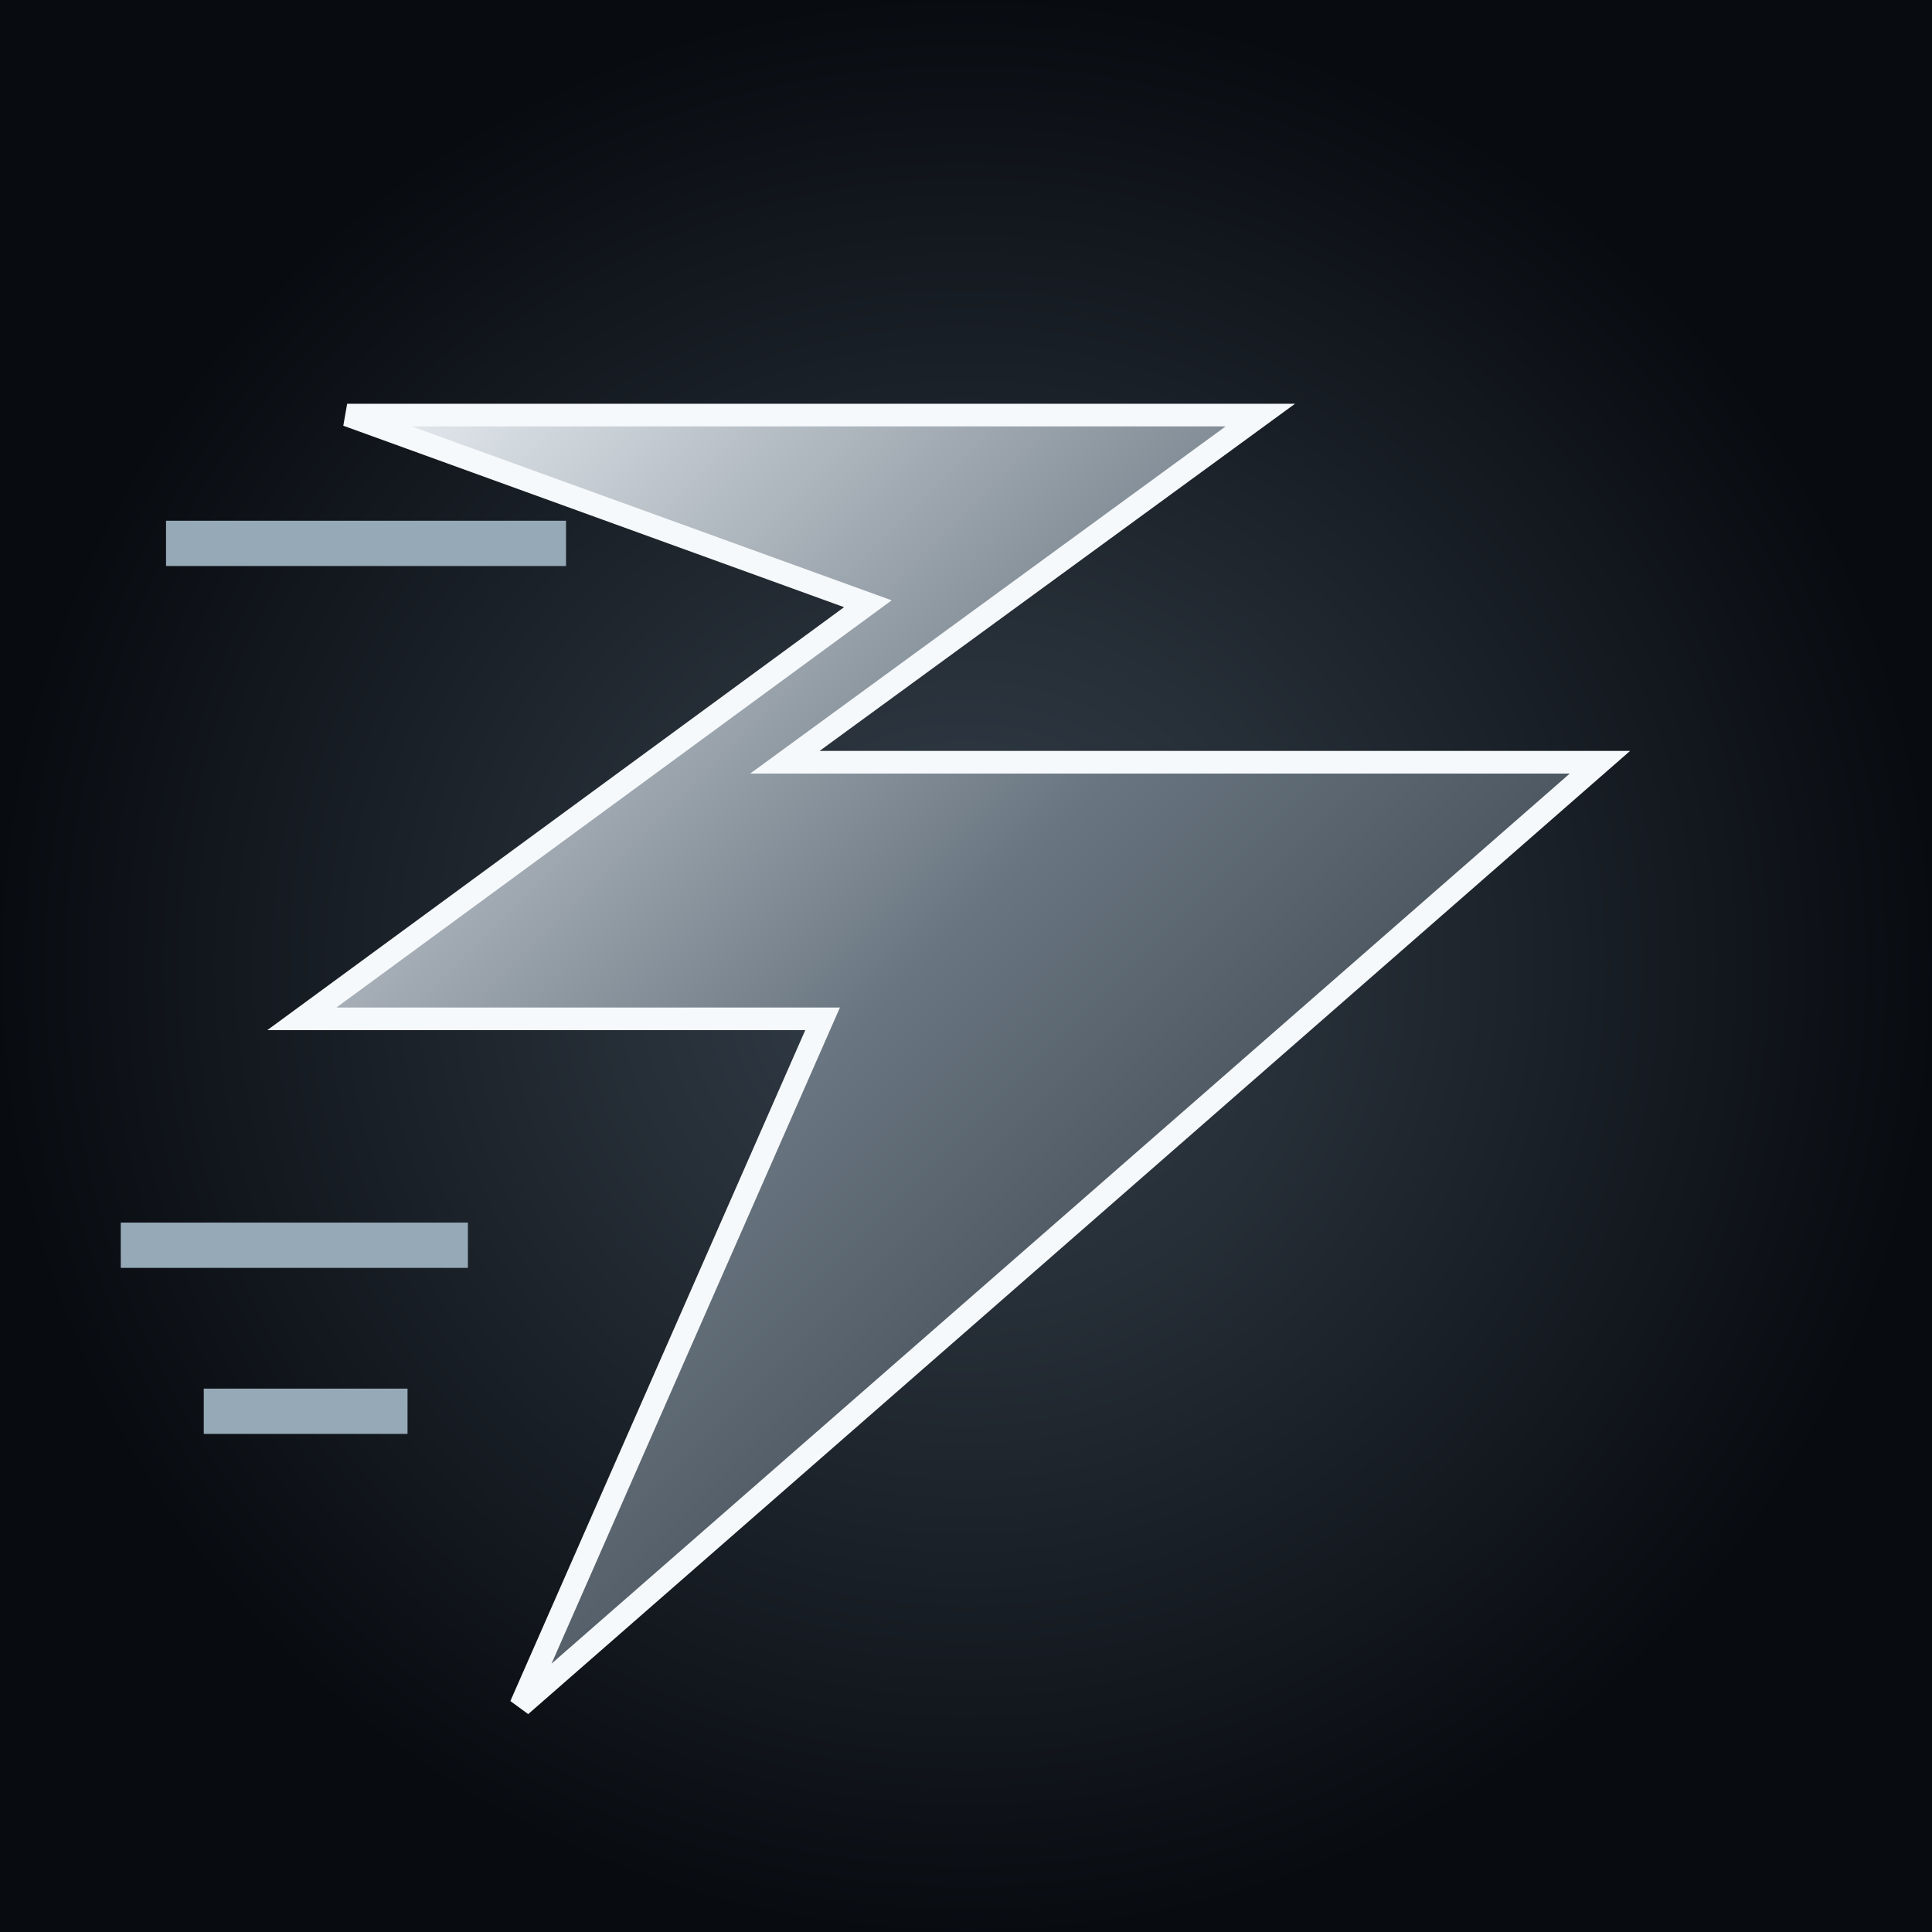
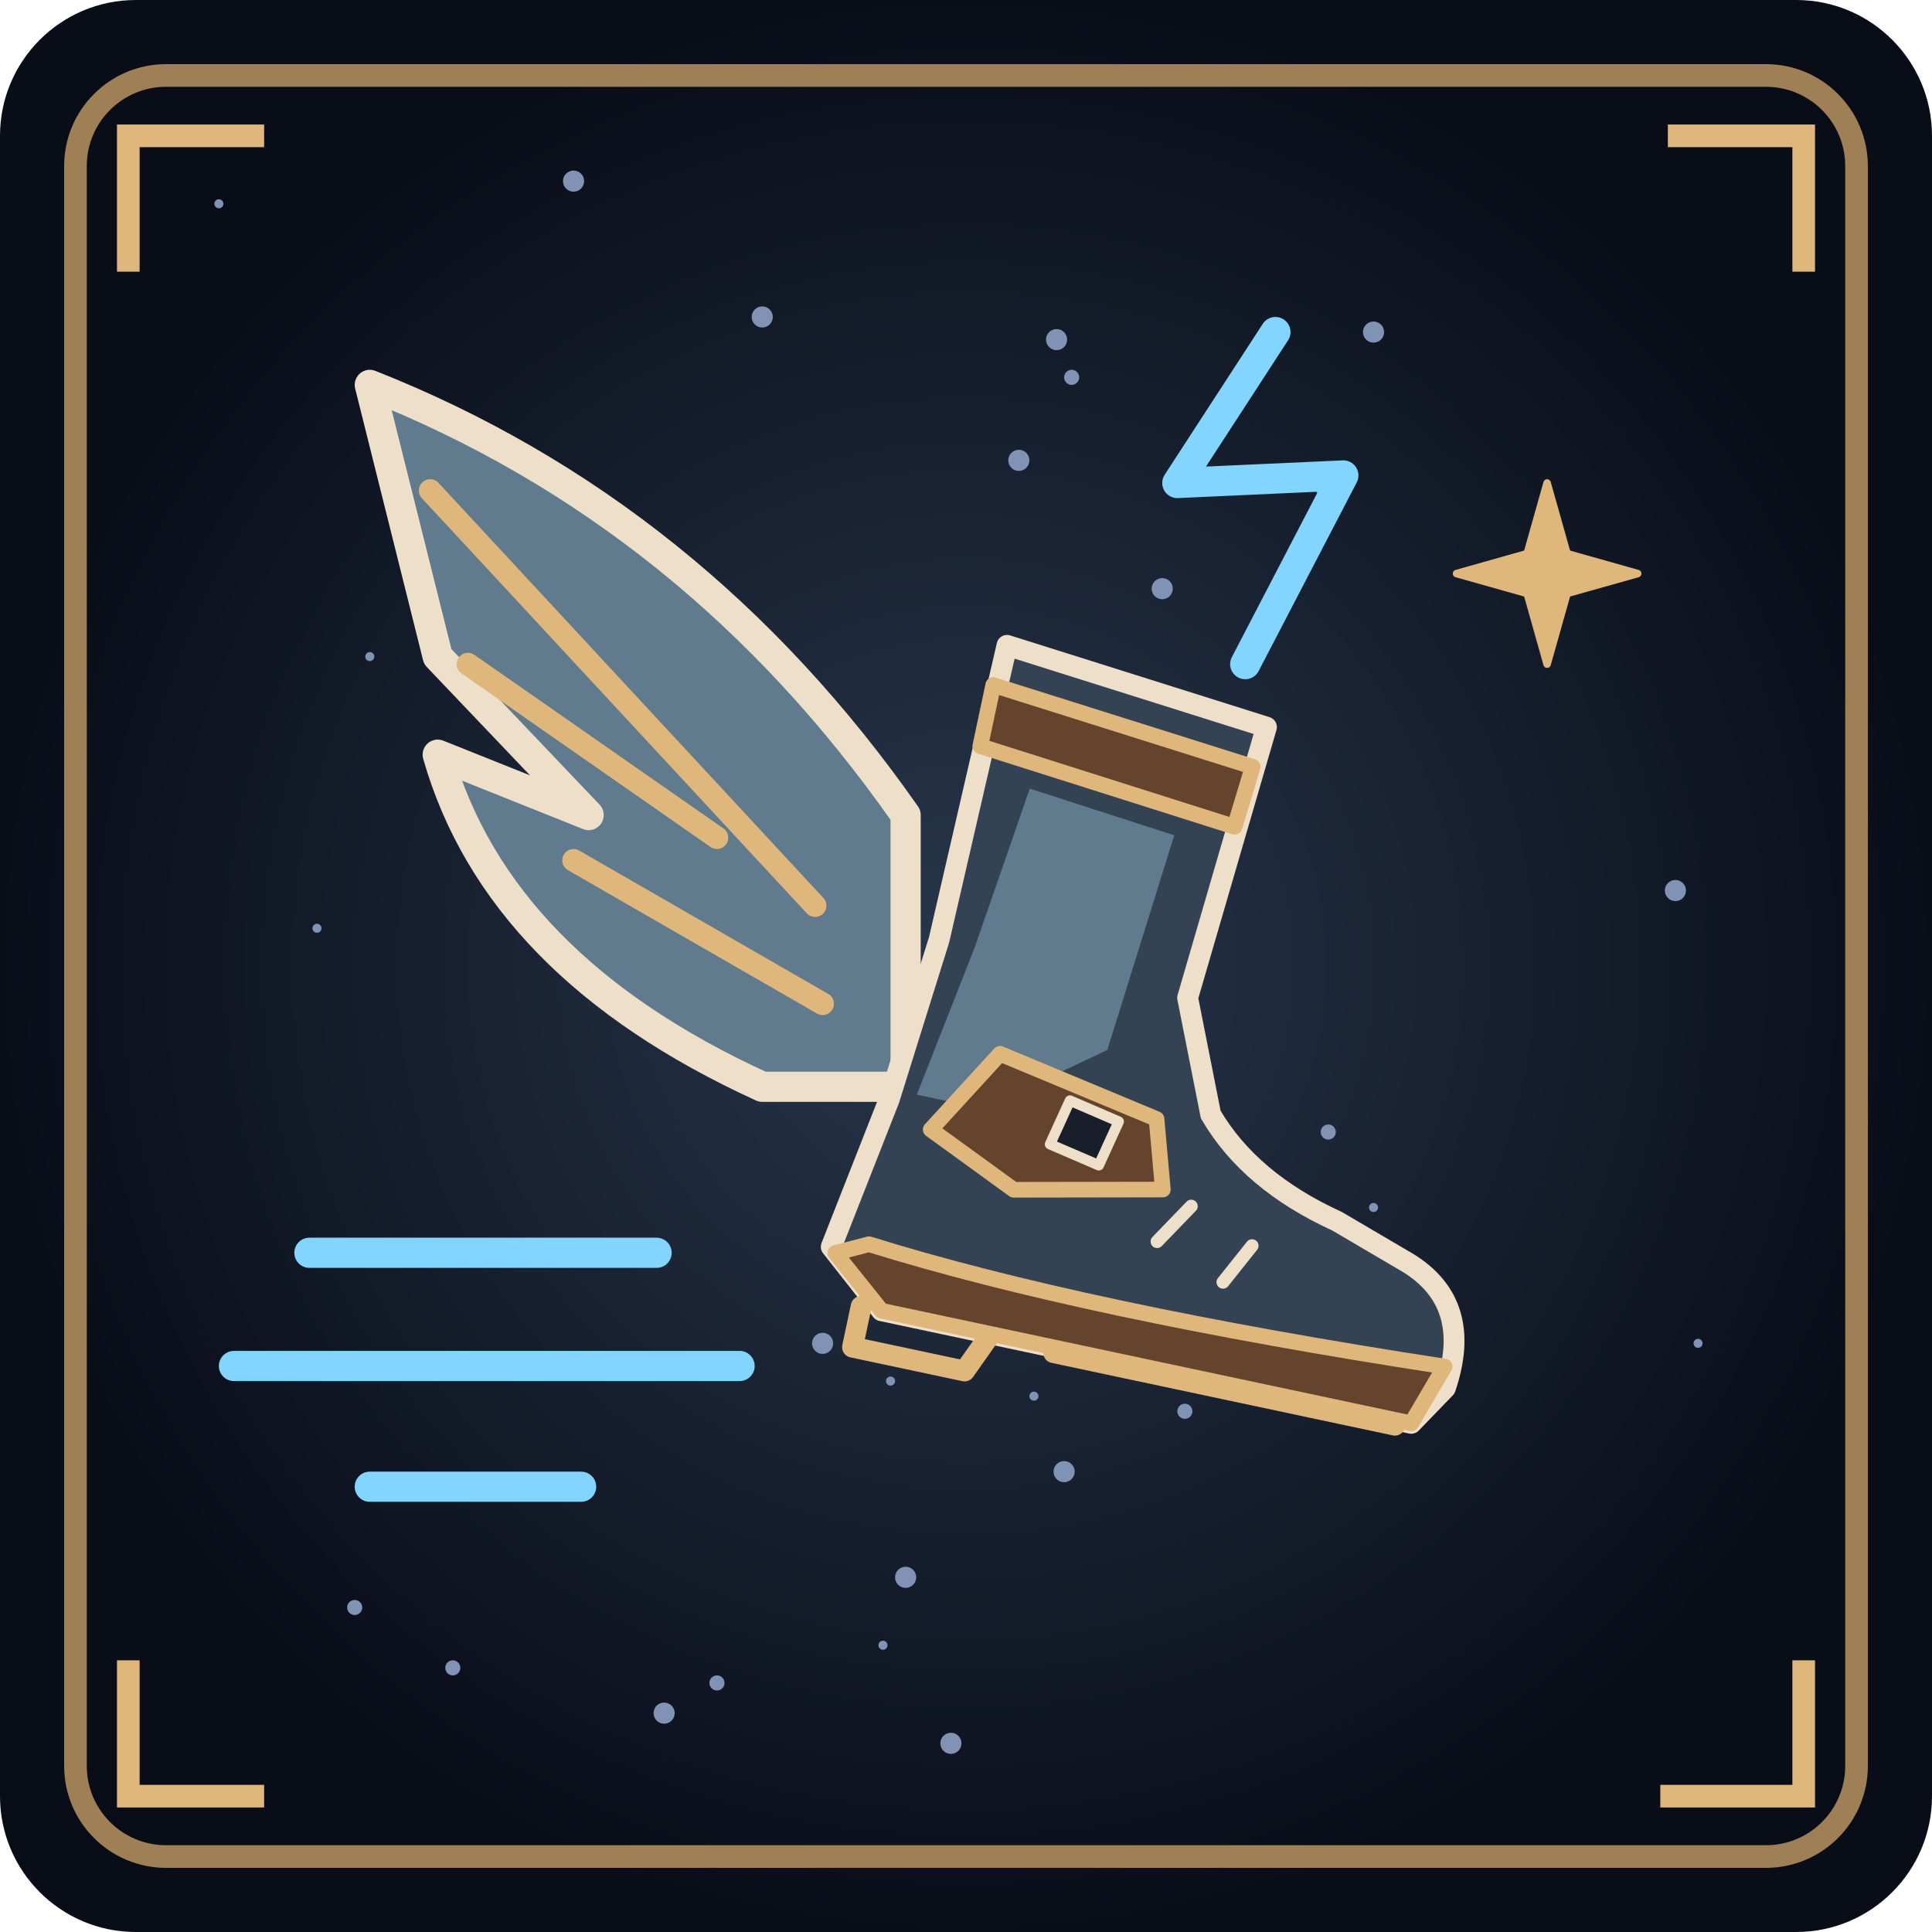
<svg xmlns="http://www.w3.org/2000/svg" width="256" height="256" viewBox="0 0 256 256">
  <defs>
-     <radialGradient id="bg">
-       <stop stop-color="#36414c" />
-       <stop offset="1" stop-color="#080b10" />
+     <radialGradient id="sky">
+       <stop stop-color="#28374c" />
+       <stop offset="1" stop-color="#090d18" />
    </radialGradient>
-     <linearGradient id="metal" x2="1" y2="1">
-       <stop stop-color="#eef3f7" />
-       <stop offset=".45" stop-color="#697580" />
-       <stop offset="1" stop-color="#161d24" />
-     </linearGradient>
  </defs>
-   <rect width="256" height="256" fill="url(#bg)" />
-   <path d="M46 55L167 55L104 101L212 101L69 226L109 135L40 135L115 80Z" fill="url(#metal)" stroke="#f6f9fb" stroke-width="3" />
-   <path d="M22 72L75 72M16 165L62 165M27 187L54 187" stroke="#96a9b7" stroke-width="6" />
+   <rect width="256" height="256" rx="18" fill="url(#sky)" />
+   <rect x="10" y="10" width="236" height="236" rx="12" fill="none" stroke="#9f8054" stroke-width="3" />
+   <circle cx="154" cy="78" r="1.4" fill="#8193b5" stroke="none" stroke-width="0" />
+   <circle cx="101" cy="42" r="1.4" fill="#8193b5" stroke="none" stroke-width="0" />
+   <circle cx="117" cy="218" r="0.6" fill="#8193b5" stroke="none" stroke-width="0" />
+   <circle cx="141" cy="195" r="1.4" fill="#8193b5" stroke="none" stroke-width="0" />
+   <circle cx="175" cy="65" r="0.6" fill="#8193b5" stroke="none" stroke-width="0" />
+   <circle cx="101" cy="139" r="1.4" fill="#8193b5" stroke="none" stroke-width="0" />
+   <circle cx="85" cy="166" r="1" fill="#8193b5" stroke="none" stroke-width="0" />
+   <circle cx="120" cy="209" r="1.4" fill="#8193b5" stroke="none" stroke-width="0" />
+   <circle cx="60" cy="221" r="1" fill="#8193b5" stroke="none" stroke-width="0" />
+   <circle cx="95" cy="223" r="1" fill="#8193b5" stroke="none" stroke-width="0" />
+   <circle cx="42" cy="123" r="0.6" fill="#8193b5" stroke="none" stroke-width="0" />
+   <circle cx="157" cy="187" r="1" fill="#8193b5" stroke="none" stroke-width="0" />
+   <circle cx="182" cy="44" r="1.4" fill="#8193b5" stroke="none" stroke-width="0" />
+   <circle cx="176" cy="150" r="1" fill="#8193b5" stroke="none" stroke-width="0" />
+   <circle cx="118" cy="183" r="0.6" fill="#8193b5" stroke="none" stroke-width="0" />
+   <circle cx="162" cy="104" r="1" fill="#8193b5" stroke="none" stroke-width="0" />
+   <circle cx="135" cy="61" r="1.4" fill="#8193b5" stroke="none" stroke-width="0" />
+   <circle cx="118" cy="121" r="0.6" fill="#8193b5" stroke="none" stroke-width="0" />
+   <circle cx="140" cy="45" r="1.4" fill="#8193b5" stroke="none" stroke-width="0" />
+   <circle cx="29" cy="27" r="0.6" fill="#8193b5" stroke="none" stroke-width="0" />
+   <circle cx="145" cy="130" r="1" fill="#8193b5" stroke="none" stroke-width="0" />
+   <circle cx="117" cy="148" r="1.4" fill="#8193b5" stroke="none" stroke-width="0" />
+   <circle cx="76" cy="24" r="1.4" fill="#8193b5" stroke="none" stroke-width="0" />
+   <circle cx="81" cy="182" r="1" fill="#8193b5" stroke="none" stroke-width="0" />
+   <circle cx="142" cy="50" r="1" fill="#8193b5" stroke="none" stroke-width="0" />
+   <circle cx="109" cy="178" r="1.4" fill="#8193b5" stroke="none" stroke-width="0" />
+   <circle cx="49" cy="87" r="0.6" fill="#8193b5" stroke="none" stroke-width="0" />
+   <circle cx="137" cy="185" r="0.6" fill="#8193b5" stroke="none" stroke-width="0" />
+   <circle cx="222" cy="118" r="1.4" fill="#8193b5" stroke="none" stroke-width="0" />
+   <circle cx="47" cy="213" r="1" fill="#8193b5" stroke="none" stroke-width="0" />
+   <circle cx="88" cy="227" r="1.4" fill="#8193b5" stroke="none" stroke-width="0" />
+   <circle cx="182" cy="160" r="0.6" fill="#8193b5" stroke="none" stroke-width="0" />
+   <circle cx="126" cy="231" r="1.4" fill="#8193b5" stroke="none" stroke-width="0" />
+   <circle cx="225" cy="178" r="0.6" fill="#8193b5" stroke="none" stroke-width="0" />
+   <circle cx="76" cy="67" r="1.4" fill="#8193b5" stroke="none" stroke-width="0" />
+   <path d="M120 108 Q92 68 49 51 L58 87 L78 108 L58 100 Q66 128 101 144 L120 144 Z" fill="#607a8e" stroke="#eee0c8" stroke-width="4" stroke-linecap="round" stroke-linejoin="round" />
+   <path d="M57 65 L108 120 M62 88 L95 111 M76 114 L109 133" fill="none" stroke="#dfb77b" stroke-width="3" stroke-linecap="round" stroke-linejoin="round" />
+   <g transform="translate(150 137) rotate(12) scale(0.69) translate(-128 -128)" opacity="1">
+     <path d="M89 60 L141 65 L137 119 L146 140 Q156 151 174 155 L189 160 Q203 165 201 182 L196 190 L92 190 L80 180 L85 150 L88 118 Z" fill="#344354" stroke="#eee0c8" stroke-width="4" stroke-linecap="round" stroke-linejoin="round" />
+     <path d="M88 68 L140 73 L139 85 L88 80 Z" fill="#65442d" stroke="#dfb77b" stroke-width="3" stroke-linecap="round" stroke-linejoin="round" />
+     <path d="M99 86 L128 89 L124 132 L103 148 L90 148 L95 118 Z" fill="#607a8e" stroke="none" stroke-width="0" stroke-linecap="round" stroke-linejoin="round" />
+     <path d="M104 137 L136 143 L140 156 L112 162 L94 154 Z" fill="#65442d" stroke="#dfb77b" stroke-width="3" stroke-linecap="round" stroke-linejoin="round" />
+     <path d="M119 143 L129 145 L127 154 L117 152 Z" fill="#191e2b" stroke="#eee0c8" stroke-width="2" stroke-linecap="round" stroke-linejoin="round" />
+     <path d="M87 178 Q130 182 200 178 L196 190 L92 190 L81 181 Z" fill="#65442d" stroke="#dfb77b" stroke-width="3" stroke-linecap="round" stroke-linejoin="round" />
+     <path d="M88 190 L88 198 L110 198 L113 191 M126 191 L193 191" fill="none" stroke="#dfb77b" stroke-width="4" stroke-linecap="round" stroke-linejoin="round" />
+     <path d="M146 158 L141 166 M159 163 L155 171" fill="none" stroke="#eee0c8" stroke-width="2.5" stroke-linecap="round" stroke-linejoin="round" />
+   </g>
+   <path d="M41 166 L87 166 M31 181 L98 181 M49 197 L77 197" fill="none" stroke="#81d5ff" stroke-width="4" stroke-linecap="round" stroke-linejoin="round" />
+   <path d="M169 44 L156 64 L178 63 L165 88" fill="none" stroke="#81d5ff" stroke-width="4" stroke-linecap="round" stroke-linejoin="round" />
+   <path d="M205 64 L207.64 73.36 L217 76 L207.64 78.64 L205 88 L202.36 78.64 L193 76 L202.36 73.36 Z" fill="#dfb77b" stroke="#dfb77b" stroke-width="1" stroke-linecap="round" stroke-linejoin="round" />
+   <path d="M17 36V18H35 M221 18H239V36 M17 220V238H35 M220 238H239V220" fill="none" stroke="#dfb77b" stroke-width="3" />
</svg>
